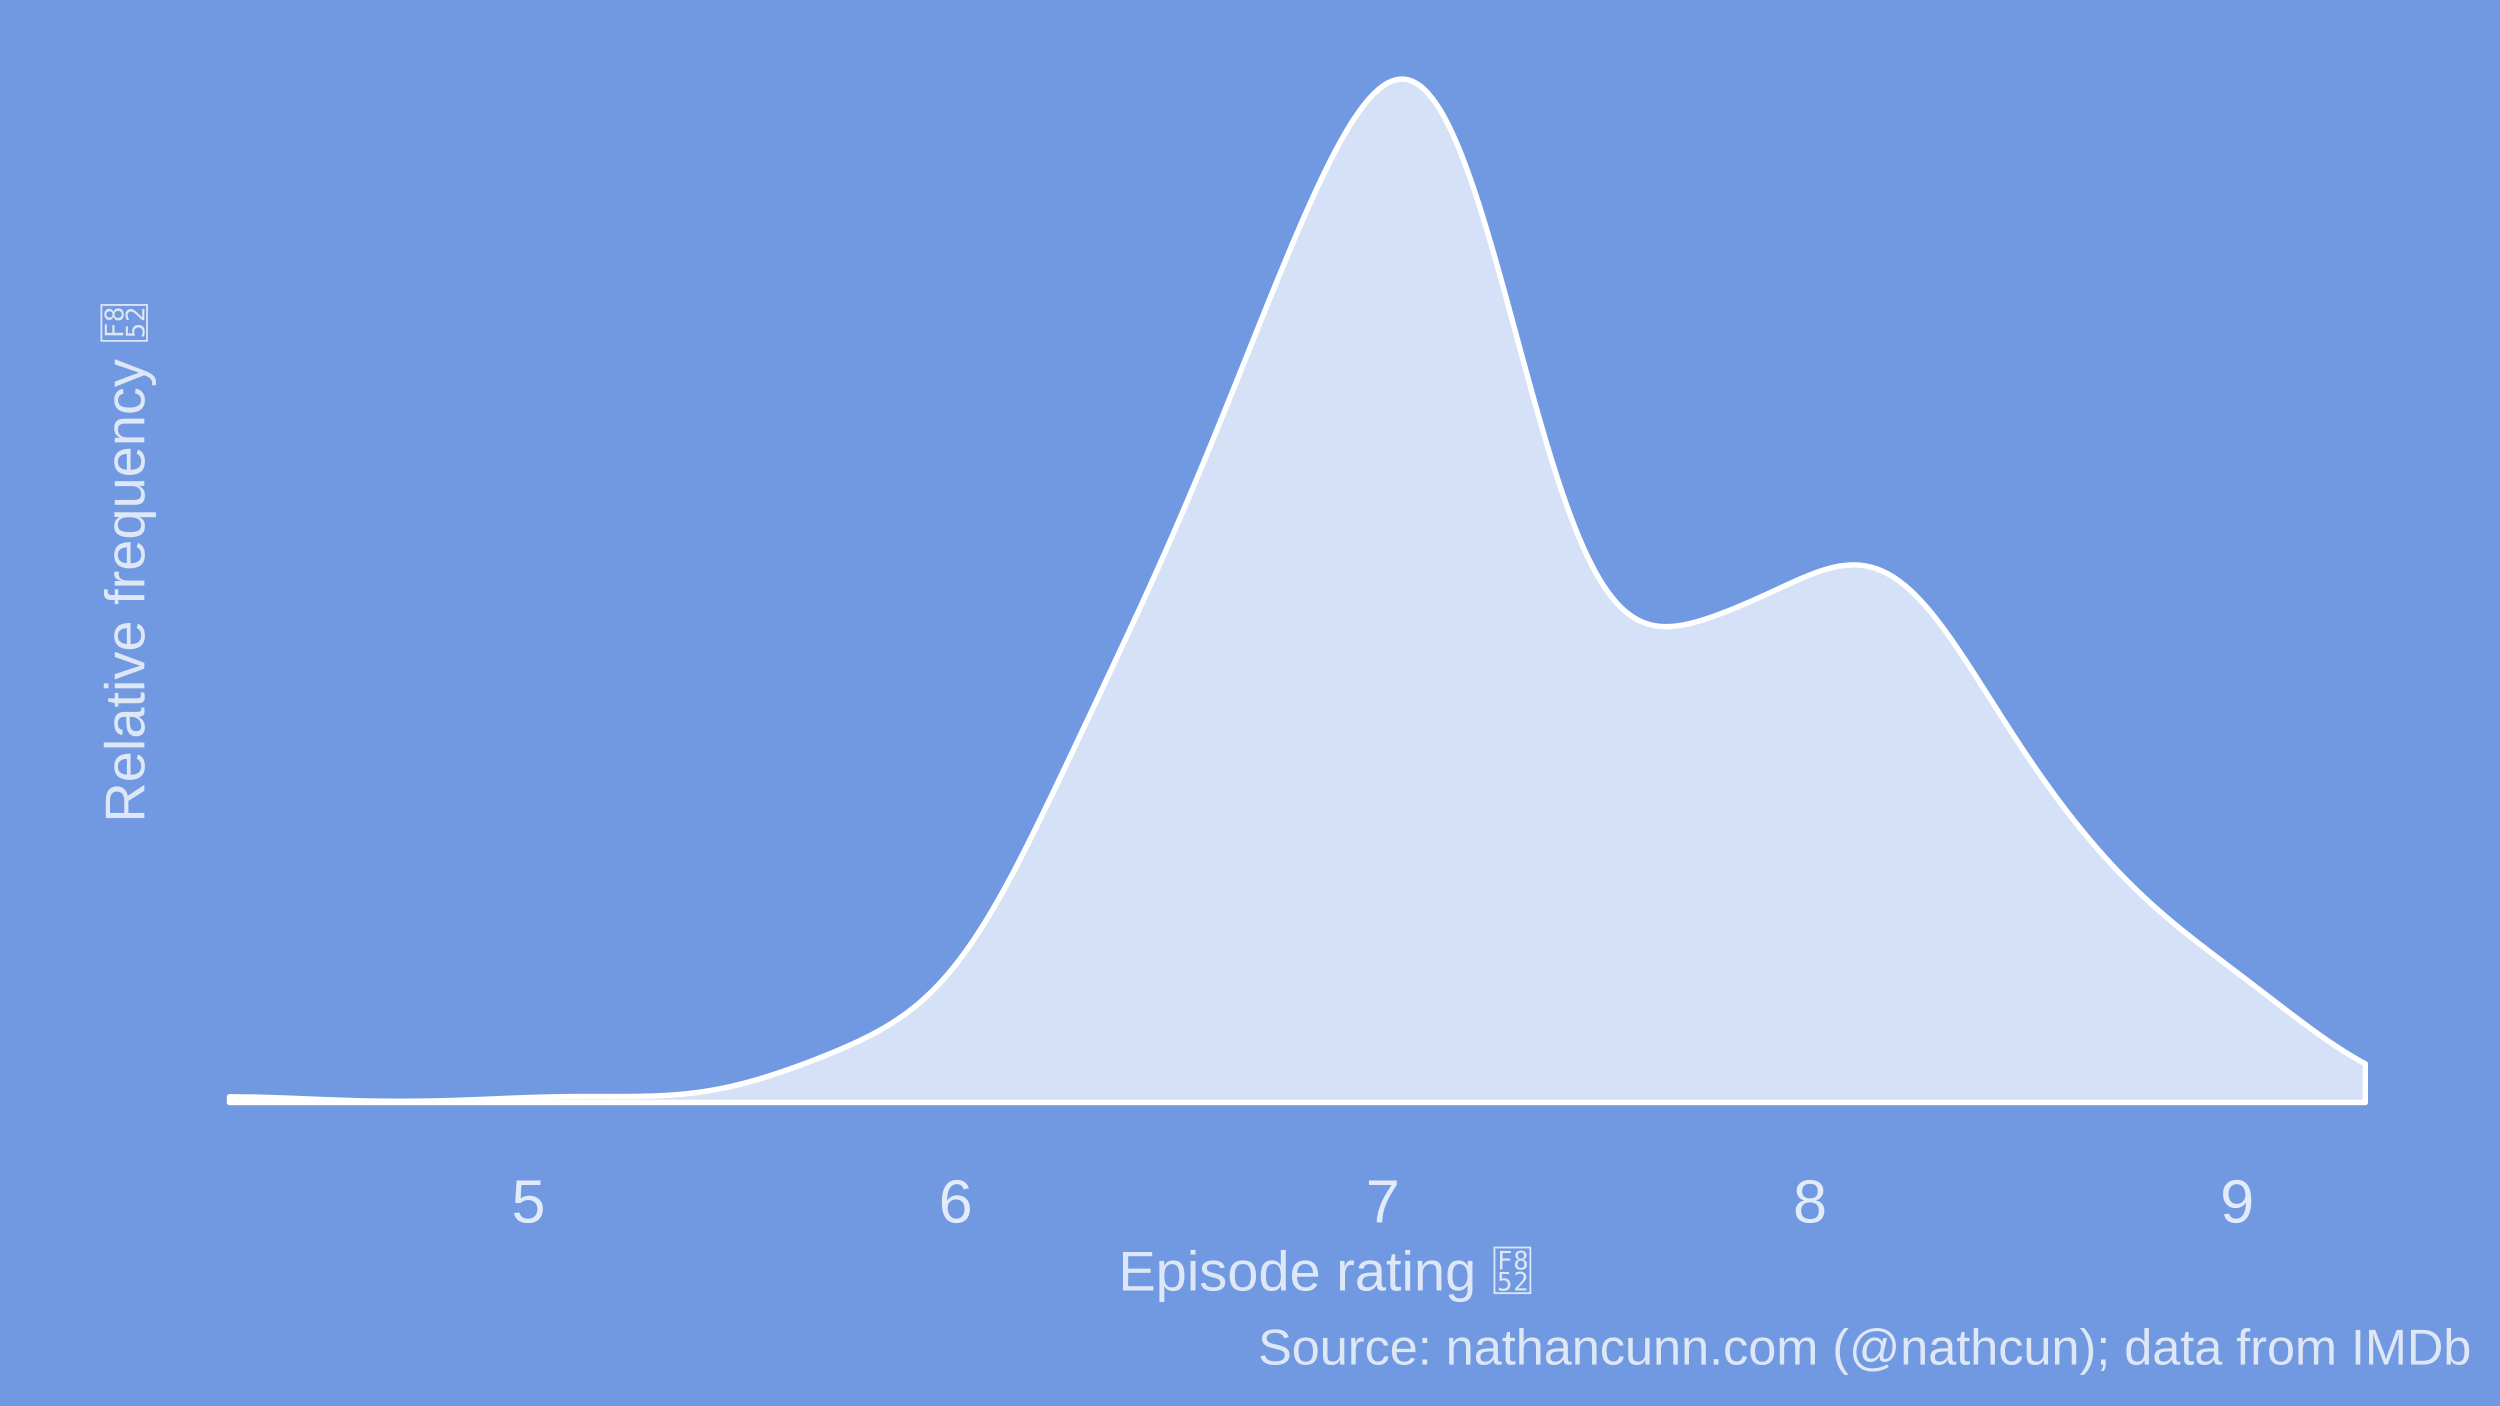
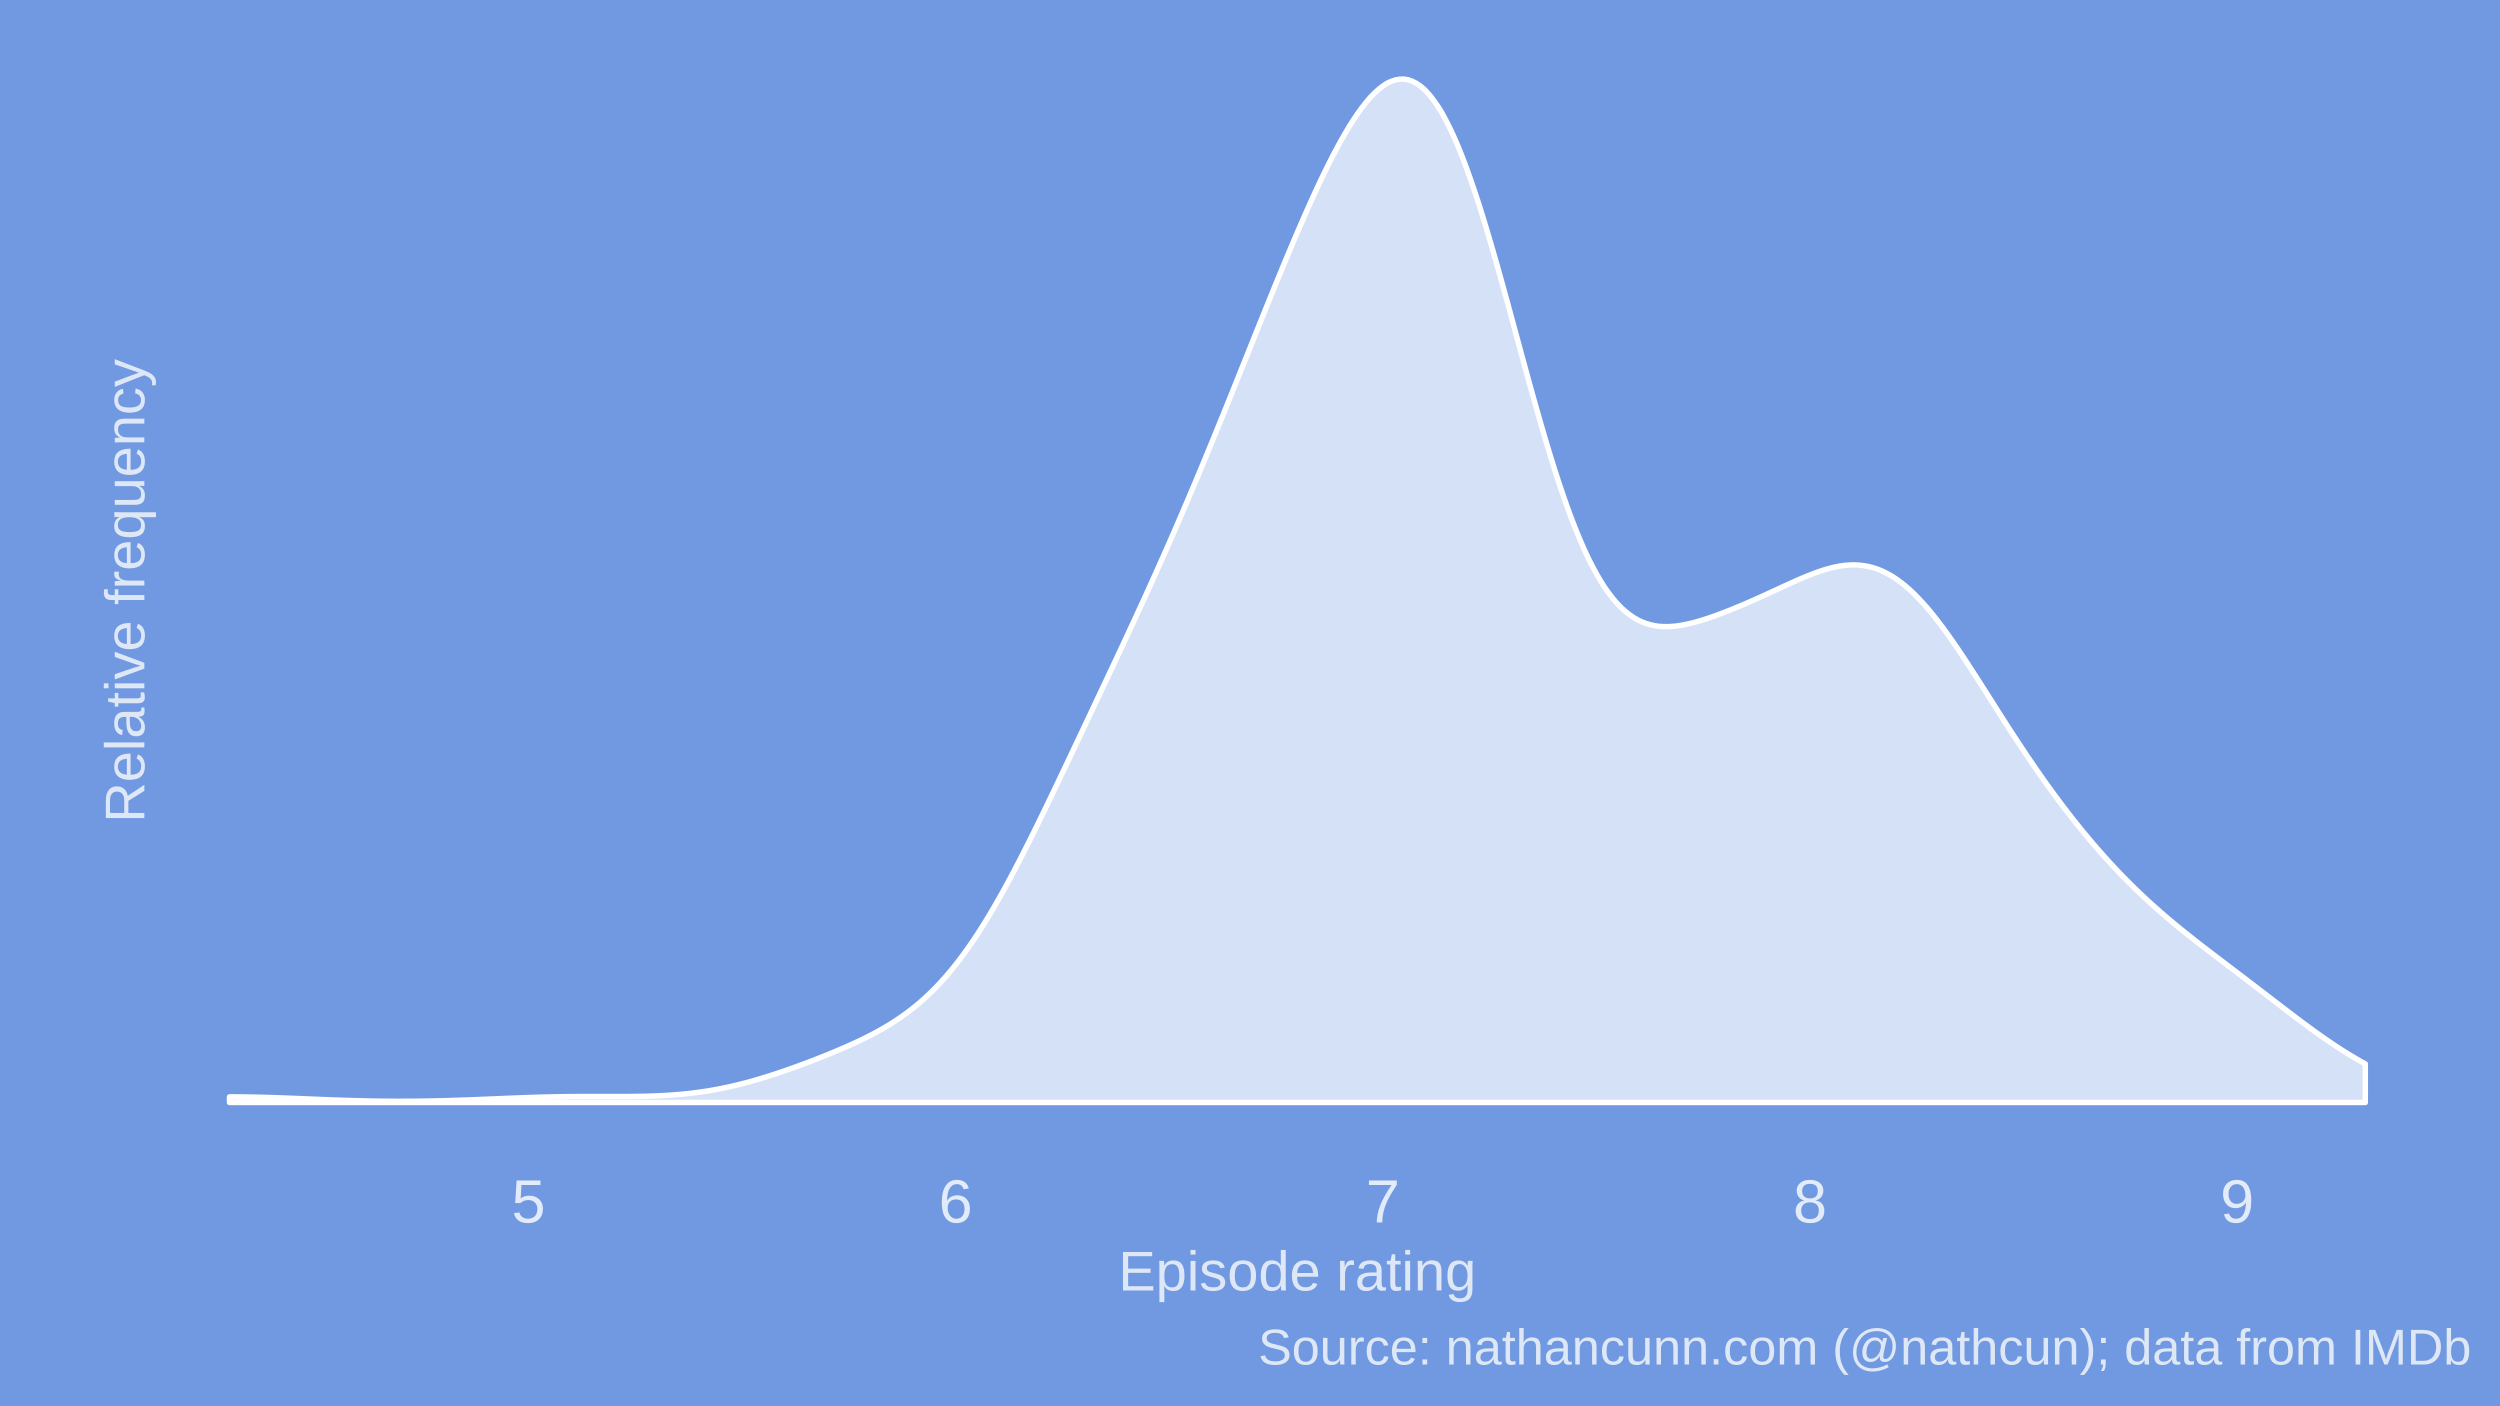
<svg xmlns="http://www.w3.org/2000/svg" version="1.1" id="svg392" xml:space="preserve" width="654.667" height="368" viewBox="0 0 654.667 368">
  <defs id="defs396">
    <clipPath clipPathUnits="userSpaceOnUse" id="clipPath418">
      <path d="M 24.098,5.48 H 486.52 V 227.578 H 24.098 Z" id="path416" />
    </clipPath>
    <clipPath clipPathUnits="userSpaceOnUse" id="clipPath426">
      <path d="M 24,5 H 487 V 228 H 24 Z" id="path424" />
    </clipPath>
  </defs>
  <g id="g400" transform="matrix(1.333333,0,0,1.333333,0,9.2e-6)">
    <g id="g402">
      <path d="M 0,0 H 491 V 276 H 0 Z" style="fill:#ffffff;fill-opacity:1;fill-rule:nonzero;stroke:none" id="path404" />
      <path d="M 0,0 H 491 V 276 H 0 Z" style="fill:#7099e1;fill-opacity:1;fill-rule:nonzero;stroke:none" id="path406" />
      <g id="g408" transform="scale(1,-1)">
        <path d="M 0,0 H 491 V -276 H 0 Z" style="fill:none;stroke:#7099e1;stroke-width:1.067;stroke-linecap:round;stroke-linejoin:round;stroke-miterlimit:10;stroke-dasharray:none;stroke-opacity:1" id="path410" />
      </g>
    </g>
    <g id="g412">
      <g id="g414" clip-path="url(#clipPath418)">
        <g id="g420">
          <g id="g422" />
          <g id="g438">
            <g clip-path="url(#clipPath426)" id="g436">
              <g id="g434">
                <path d="m 45.07,215.422 h 0.825 l 0.82,0.008 0.82,0.004 1.641,0.023 0.82,0.016 0.82,0.019 0.825,0.02 1.64,0.047 1.641,0.054 1.641,0.063 0.824,0.031 0.82,0.031 0.82,0.035 0.821,0.032 1.64,0.07 0.821,0.031 0.824,0.035 2.461,0.094 1.64,0.055 0.825,0.027 2.461,0.071 0.82,0.019 0.82,0.016 0.82,0.019 0.825,0.012 0.82,0.012 2.461,0.023 0.82,0.004 h 0.821 l 0.824,-0.004 1.64,-0.008 0.821,-0.008 2.461,-0.035 0.824,-0.019 0.82,-0.016 0.821,-0.019 1.64,-0.047 0.82,-0.028 0.825,-0.023 0.82,-0.031 0.82,-0.028 1.641,-0.062 0.82,-0.035 0.821,-0.032 0.824,-0.035 0.82,-0.031 2.461,-0.105 1.641,-0.063 0.824,-0.035 0.82,-0.027 0.82,-0.032 1.641,-0.054 1.641,-0.047 0.824,-0.02 0.82,-0.019 1.641,-0.032 1.641,-0.023 0.824,-0.008 3.281,-0.015 h 0.82 l 0.821,0.003 h 2.464 l 0.821,0.004 0.82,-0.004 h 0.82 l 0.821,-0.003 0.824,-0.004 1.641,-0.024 0.82,-0.015 0.82,-0.02 0.82,-0.023 0.821,-0.032 0.824,-0.035 0.82,-0.043 0.821,-0.047 0.82,-0.058 0.82,-0.063 0.821,-0.07 0.824,-0.078 0.82,-0.086 0.82,-0.098 0.821,-0.105 0.82,-0.113 0.82,-0.125 0.821,-0.133 0.824,-0.145 0.82,-0.152 0.821,-0.16 0.82,-0.172 0.82,-0.184 0.82,-0.187 0.821,-0.2 0.824,-0.21 0.82,-0.215 0.821,-0.227 0.82,-0.234 0.82,-0.242 0.821,-0.25 0.82,-0.254 0.824,-0.266 0.82,-0.269 0.821,-0.274 1.64,-0.57 0.821,-0.293 0.824,-0.297 0.82,-0.301 1.641,-0.617 0.82,-0.316 1.641,-0.649 0.824,-0.328 0.82,-0.336 0.821,-0.34 0.82,-0.347 0.82,-0.356 0.821,-0.359 0.82,-0.371 0.824,-0.379 0.82,-0.387 0.821,-0.398 0.82,-0.415 0.82,-0.425 0.821,-0.442 0.82,-0.457 0.824,-0.476 0.82,-0.496 0.821,-0.52 0.82,-0.539 0.82,-0.566 0.821,-0.598 0.82,-0.621 0.824,-0.649 0.821,-0.679 0.82,-0.723 0.82,-0.754 0.82,-0.789 0.821,-0.82 0.824,-0.871 0.82,-0.907 0.821,-0.949 0.82,-0.98 0.82,-1.031 0.821,-1.075 0.82,-1.117 0.824,-1.152 0.82,-1.192 0.821,-1.246 0.82,-1.281 0.82,-1.316 0.821,-1.352 0.82,-1.398 0.824,-1.43 0.821,-1.465 0.82,-1.492 0.82,-1.524 0.82,-1.554 0.821,-1.578 0.82,-1.602 0.824,-1.621 0.821,-1.645 0.82,-1.66 0.82,-1.675 0.821,-1.688 0.82,-1.699 0.824,-1.707 0.82,-1.715 0.821,-1.723 0.82,-1.726 0.82,-1.731 1.641,-3.469 0.824,-1.738 0.82,-1.734 1.641,-3.477 0.82,-1.742 0.821,-1.738 0.82,-1.742 0.824,-1.746 0.821,-1.747 1.64,-3.507 0.821,-1.762 0.82,-1.77 0.82,-1.773 0.824,-1.785 0.821,-1.793 0.82,-1.801 0.82,-1.812 0.821,-1.825 0.82,-1.84 0.824,-1.851 0.82,-1.859 0.821,-1.879 0.82,-1.891 0.82,-1.906 0.821,-1.918 0.82,-1.93 0.824,-1.949 0.821,-1.957 0.82,-1.973 0.82,-1.98 0.82,-1.996 0.821,-2.004 0.82,-2.016 0.824,-2.019 0.821,-2.032 0.82,-2.035 0.82,-2.039 0.821,-2.047 0.82,-2.043 0.82,-2.047 0.824,-2.047 1.641,-4.085 0.82,-2.032 0.821,-2.023 0.82,-2.02 0.824,-2.004 0.821,-1.992 0.82,-1.972 0.82,-1.957 0.82,-1.938 0.821,-1.914 0.82,-1.883 0.824,-1.859 0.821,-1.828 0.82,-1.793 0.82,-1.746 0.821,-1.707 0.82,-1.664 0.82,-1.622 0.824,-1.55 0.821,-1.496 0.82,-1.434 0.82,-1.375 0.821,-1.293 0.82,-1.207 0.82,-1.129 0.824,-1.051 0.821,-0.957 0.82,-0.832 0.82,-0.738 0.821,-0.641 0.82,-0.531 0.824,-0.379 0.821,-0.262 0.82,-0.14 0.82,-0.02 0.821,0.137 0.82,0.293 0.82,0.426 0.824,0.558 0.821,0.711 0.82,0.895 0.82,1.031 0.821,1.168 0.82,1.309 0.82,1.504 0.824,1.632 0.821,1.77 0.82,1.894 0.82,2.055 0.821,2.188 0.82,2.296 0.82,2.403 0.825,2.519 0.82,2.629 0.82,2.711 0.82,2.781 0.821,2.848 0.82,2.922 0.824,2.961 0.821,2.992 0.82,3.016 0.82,3.031 0.821,3.023 0.82,3.016 0.82,2.992 0.824,2.961 0.821,2.902 0.82,2.856 0.82,2.793 0.821,2.726 0.82,2.622 0.82,2.535 0.825,2.453 0.82,2.355 0.82,2.227 0.82,2.113 0.821,2.008 0.82,1.898 0.82,1.77 0.825,1.637 0.82,1.527 0.82,1.418 0.821,1.301 0.82,1.156 0.82,1.059 0.82,0.957 0.825,0.859 0.82,0.73 0.82,0.641 0.821,0.559 0.82,0.476 0.82,0.383 0.824,0.305 0.821,0.238 0.82,0.18 0.82,0.121 0.821,0.051 0.82,0.007 0.82,-0.031 0.825,-0.07 0.82,-0.117 0.82,-0.145 0.821,-0.172 0.82,-0.191 0.82,-0.223 0.82,-0.238 0.825,-0.258 0.82,-0.269 0.82,-0.282 0.821,-0.3 0.82,-0.305 0.82,-0.317 0.821,-0.32 0.824,-0.336 0.82,-0.34 0.82,-0.343 0.821,-0.352 0.82,-0.359 0.82,-0.364 0.825,-0.367 0.82,-0.371 0.82,-0.375 3.281,-1.516 0.825,-0.375 0.82,-0.371 0.82,-0.367 0.821,-0.359 0.82,-0.344 0.82,-0.332 0.821,-0.32 0.824,-0.301 0.82,-0.281 0.82,-0.25 0.821,-0.227 0.82,-0.199 0.82,-0.168 0.821,-0.121 0.824,-0.086 0.82,-0.051 0.82,-0.008 0.821,0.051 0.82,0.098 0.82,0.148 0.825,0.196 0.82,0.253 0.82,0.321 0.821,0.371 0.82,0.426 0.82,0.48 0.82,0.555 0.825,0.605 0.82,0.656 0.82,0.711 0.821,0.778 0.82,0.832 0.82,0.875 0.821,0.918 0.824,0.972 0.82,1.02 0.82,1.059 0.821,1.089 0.82,1.125 0.82,1.164 0.821,1.188 0.824,1.211 0.82,1.23 0.821,1.254 0.82,1.266 0.82,1.273 0.82,1.285 0.825,1.293 2.461,3.879 0.82,1.286 0.82,1.281 0.821,1.273 0.824,1.266 0.82,1.254 0.82,1.238 0.821,1.23 0.82,1.211 0.82,1.204 0.821,1.183 0.824,1.168 0.82,1.149 0.82,1.136 0.821,1.121 0.82,1.102 0.82,1.082 0.821,1.07 0.824,1.055 0.82,1.031 0.821,1.016 0.82,1 0.82,0.984 0.821,0.965 0.824,0.949 0.82,0.934 0.82,0.918 0.821,0.898 0.82,0.883 0.82,0.867 0.821,0.852 0.824,0.836 0.82,0.816 0.82,0.805 0.821,0.793 0.82,0.777 0.82,0.758 0.821,0.746 0.824,0.734 0.82,0.727 0.821,0.707 0.82,0.699 0.82,0.688 0.82,0.679 0.821,0.672 0.824,0.66 0.82,0.653 0.821,0.648 0.82,0.645 0.82,0.637 0.821,0.632 0.824,0.629 3.281,2.5 0.82,0.621 0.821,0.625 0.824,0.625 0.82,0.621 0.821,0.629 0.82,0.625 2.461,1.887 0.824,0.629 0.82,0.629 0.821,0.633 0.82,0.629 1.641,1.25 0.82,0.621 0.824,0.621 0.82,0.613 0.821,0.609 0.82,0.602 0.82,0.594 0.821,0.586 0.824,0.582 0.82,0.566 0.82,0.559 0.821,0.547 0.82,0.535 0.82,0.523 0.821,0.508 0.824,0.496 0.82,0.484 0.821,0.469 0.82,0.449 v 7.586 H 45.07 Z" style="fill:#ffffff;fill-opacity:0.702;fill-rule:nonzero;stroke:none" id="path428" />
                <g transform="scale(1,-1)" id="g432">
                  <path d="m 45.07,-215.422 h 0.825 l 0.82,-0.008 0.82,-0.004 1.641,-0.023 0.82,-0.016 0.82,-0.019 0.825,-0.02 1.64,-0.047 1.641,-0.054 1.641,-0.063 0.824,-0.031 0.82,-0.031 0.82,-0.035 0.821,-0.032 1.64,-0.07 0.821,-0.031 0.824,-0.035 2.461,-0.094 1.64,-0.055 0.825,-0.027 2.461,-0.071 0.82,-0.019 0.82,-0.016 0.82,-0.019 0.825,-0.012 0.82,-0.012 2.461,-0.023 0.82,-0.004 h 0.821 l 0.824,0.004 1.64,0.008 0.821,0.008 2.461,0.035 0.824,0.019 0.82,0.016 0.821,0.019 1.64,0.047 0.82,0.028 0.825,0.023 0.82,0.031 0.82,0.028 1.641,0.062 0.82,0.035 0.821,0.032 0.824,0.035 0.82,0.031 2.461,0.105 1.641,0.063 0.824,0.035 0.82,0.027 0.82,0.032 1.641,0.054 1.641,0.047 0.824,0.02 0.82,0.019 1.641,0.032 1.641,0.023 0.824,0.008 3.281,0.015 h 0.82 l 0.821,-0.003 h 2.464 l 0.821,-0.004 0.82,0.004 h 0.82 l 0.821,0.003 0.824,0.004 1.641,0.024 0.82,0.015 0.82,0.02 0.82,0.023 0.821,0.032 0.824,0.035 0.82,0.043 0.821,0.047 0.82,0.058 0.82,0.063 0.821,0.07 0.824,0.078 0.82,0.086 0.82,0.098 0.821,0.105 0.82,0.113 0.82,0.125 0.821,0.133 0.824,0.145 0.82,0.152 0.821,0.16 0.82,0.172 0.82,0.184 0.82,0.187 0.821,0.2 0.824,0.21 0.82,0.215 0.821,0.227 0.82,0.234 0.82,0.242 0.821,0.25 0.82,0.254 0.824,0.266 0.82,0.269 0.821,0.274 1.64,0.57 0.821,0.293 0.824,0.297 0.82,0.301 1.641,0.617 0.82,0.316 1.641,0.649 0.824,0.328 0.82,0.336 0.821,0.34 0.82,0.347 0.82,0.356 0.821,0.359 0.82,0.371 0.824,0.379 0.82,0.387 0.821,0.398 0.82,0.415 0.82,0.425 0.821,0.442 0.82,0.457 0.824,0.476 0.82,0.496 0.821,0.52 0.82,0.539 0.82,0.566 0.821,0.598 0.82,0.621 0.824,0.649 0.821,0.679 0.82,0.723 0.82,0.754 0.82,0.789 0.821,0.82 0.824,0.871 0.82,0.907 0.821,0.949 0.82,0.98 0.82,1.031 0.821,1.075 0.82,1.117 0.824,1.152 0.82,1.192 0.821,1.246 0.82,1.281 0.82,1.316 0.821,1.352 0.82,1.398 0.824,1.43 0.821,1.465 0.82,1.492 0.82,1.524 0.82,1.554 0.821,1.578 0.82,1.602 0.824,1.621 0.821,1.645 0.82,1.66 0.82,1.675 0.821,1.688 0.82,1.699 0.824,1.707 0.82,1.715 0.821,1.723 0.82,1.726 0.82,1.731 1.641,3.469 0.824,1.738 0.82,1.734 1.641,3.477 0.82,1.742 0.821,1.738 0.82,1.742 0.824,1.746 0.821,1.747 1.64,3.507 0.821,1.762 0.82,1.77 0.82,1.773 0.824,1.785 0.821,1.793 0.82,1.801 0.82,1.812 0.821,1.825 0.82,1.84 0.824,1.851 0.82,1.859 0.821,1.879 0.82,1.891 0.82,1.906 0.821,1.918 0.82,1.93 0.824,1.949 0.821,1.957 0.82,1.973 0.82,1.98 0.82,1.996 0.821,2.004 0.82,2.016 0.824,2.019 0.821,2.032 0.82,2.035 0.82,2.039 0.821,2.047 0.82,2.043 0.82,2.047 0.824,2.047 1.641,4.085 0.82,2.032 0.821,2.023 0.82,2.02 0.824,2.004 0.821,1.992 0.82,1.972 0.82,1.957 0.82,1.938 0.821,1.914 0.82,1.883 0.824,1.859 0.821,1.828 0.82,1.793 0.82,1.746 0.821,1.707 0.82,1.664 0.82,1.622 0.824,1.55 0.821,1.496 0.82,1.434 0.82,1.375 0.821,1.293 0.82,1.207 0.82,1.129 0.824,1.051 0.821,0.957 0.82,0.832 0.82,0.738 0.821,0.641 0.82,0.531 0.824,0.379 0.821,0.262 0.82,0.14 0.82,0.02 0.821,-0.137 0.82,-0.293 0.82,-0.426 0.824,-0.558 0.821,-0.711 0.82,-0.895 0.82,-1.031 0.821,-1.168 0.82,-1.309 0.82,-1.504 0.824,-1.632 0.821,-1.77 0.82,-1.894 0.82,-2.055 0.821,-2.188 0.82,-2.296 0.82,-2.403 0.825,-2.519 0.82,-2.629 0.82,-2.711 0.82,-2.781 0.821,-2.848 0.82,-2.922 0.824,-2.961 0.821,-2.992 0.82,-3.016 0.82,-3.031 0.821,-3.023 0.82,-3.016 0.82,-2.992 0.824,-2.961 0.821,-2.902 0.82,-2.856 0.82,-2.793 0.821,-2.726 0.82,-2.622 0.82,-2.535 0.825,-2.453 0.82,-2.355 0.82,-2.227 0.82,-2.113 0.821,-2.008 0.82,-1.898 0.82,-1.77 0.825,-1.637 0.82,-1.527 0.82,-1.418 0.821,-1.301 0.82,-1.156 0.82,-1.059 0.82,-0.957 0.825,-0.859 0.82,-0.73 0.82,-0.641 0.821,-0.559 0.82,-0.476 0.82,-0.383 0.824,-0.305 0.821,-0.238 0.82,-0.18 0.82,-0.121 0.821,-0.051 0.82,-0.007 0.82,0.031 0.825,0.07 0.82,0.117 0.82,0.145 0.821,0.172 0.82,0.191 0.82,0.223 0.82,0.238 0.825,0.258 0.82,0.269 0.82,0.282 0.821,0.3 0.82,0.305 0.82,0.317 0.821,0.32 0.824,0.336 0.82,0.34 0.82,0.343 0.821,0.352 0.82,0.359 0.82,0.364 0.825,0.367 0.82,0.371 0.82,0.375 3.281,1.516 0.825,0.375 0.82,0.371 0.82,0.367 0.821,0.359 0.82,0.344 0.82,0.332 0.821,0.32 0.824,0.301 0.82,0.281 0.82,0.25 0.821,0.227 0.82,0.199 0.82,0.168 0.821,0.121 0.824,0.086 0.82,0.051 0.82,0.008 0.821,-0.051 0.82,-0.098 0.82,-0.148 0.825,-0.196 0.82,-0.253 0.82,-0.321 0.821,-0.371 0.82,-0.426 0.82,-0.48 0.82,-0.555 0.825,-0.605 0.82,-0.656 0.82,-0.711 0.821,-0.778 0.82,-0.832 0.82,-0.875 0.821,-0.918 0.824,-0.972 0.82,-1.02 0.82,-1.059 0.821,-1.089 0.82,-1.125 0.82,-1.164 0.821,-1.188 0.824,-1.211 0.82,-1.23 0.821,-1.254 0.82,-1.266 0.82,-1.273 0.82,-1.285 0.825,-1.293 2.461,-3.879 0.82,-1.286 0.82,-1.281 0.821,-1.273 0.824,-1.266 0.82,-1.254 0.82,-1.238 0.821,-1.23 0.82,-1.211 0.82,-1.204 0.821,-1.183 0.824,-1.168 0.82,-1.149 0.82,-1.136 0.821,-1.121 0.82,-1.102 0.82,-1.082 0.821,-1.07 0.824,-1.055 0.82,-1.031 0.821,-1.016 0.82,-1 0.82,-0.984 0.821,-0.965 0.824,-0.949 0.82,-0.934 0.82,-0.918 0.821,-0.898 0.82,-0.883 0.82,-0.867 0.821,-0.852 0.824,-0.836 0.82,-0.816 0.82,-0.805 0.821,-0.793 0.82,-0.777 0.82,-0.758 0.821,-0.746 0.824,-0.734 0.82,-0.727 0.821,-0.707 0.82,-0.699 0.82,-0.688 0.82,-0.679 0.821,-0.672 0.824,-0.66 0.82,-0.653 0.821,-0.648 0.82,-0.645 0.82,-0.637 0.821,-0.632 0.824,-0.629 3.281,-2.5 0.82,-0.621 0.821,-0.625 0.824,-0.625 0.82,-0.621 0.821,-0.629 0.82,-0.625 2.461,-1.887 0.824,-0.629 0.82,-0.629 0.821,-0.633 0.82,-0.629 1.641,-1.25 0.82,-0.621 0.824,-0.621 0.82,-0.613 0.821,-0.609 0.82,-0.602 0.82,-0.594 0.821,-0.586 0.824,-0.582 0.82,-0.566 0.82,-0.559 0.821,-0.547 0.82,-0.535 0.82,-0.523 0.821,-0.508 0.824,-0.496 0.82,-0.484 0.821,-0.469 0.82,-0.449 v -7.586 H 45.07 Z" style="fill:none;stroke:#ffffff;stroke-width:1.067;stroke-linecap:round;stroke-linejoin:round;stroke-miterlimit:10;stroke-dasharray:none;stroke-opacity:1" id="path430" />
                </g>
              </g>
            </g>
          </g>
        </g>
      </g>
    </g>
    <g id="g440">
      <text transform="translate(100.4609,240.0977)" style="font-variant:normal;font-weight:normal;font-size:12px;font-family:Arial;-inkscape-font-specification:ArialMT;writing-mode:lr-tb;fill:#ffffff;fill-opacity:0.8;fill-rule:nonzero;stroke:none" id="text444">
        <tspan x="0" y="0" id="tspan442">5</tspan>
      </text>
      <text transform="translate(184.3555,240.0977)" style="font-variant:normal;font-weight:normal;font-size:12px;font-family:Arial;-inkscape-font-specification:ArialMT;writing-mode:lr-tb;fill:#ffffff;fill-opacity:0.8;fill-rule:nonzero;stroke:none" id="text448">
        <tspan x="0" y="0" id="tspan446">6</tspan>
      </text>
      <text transform="translate(268.2539,240.0977)" style="font-variant:normal;font-weight:normal;font-size:12px;font-family:Arial;-inkscape-font-specification:ArialMT;writing-mode:lr-tb;fill:#ffffff;fill-opacity:0.8;fill-rule:nonzero;stroke:none" id="text452">
        <tspan x="0" y="0" id="tspan450">7</tspan>
      </text>
      <text transform="translate(352.1484,240.0977)" style="font-variant:normal;font-weight:normal;font-size:12px;font-family:Arial;-inkscape-font-specification:ArialMT;writing-mode:lr-tb;fill:#ffffff;fill-opacity:0.8;fill-rule:nonzero;stroke:none" id="text456">
        <tspan x="0" y="0" id="tspan454">8</tspan>
      </text>
      <text transform="translate(436.043,240.0977)" style="font-variant:normal;font-weight:normal;font-size:12px;font-family:Arial;-inkscape-font-specification:ArialMT;writing-mode:lr-tb;fill:#ffffff;fill-opacity:0.8;fill-rule:nonzero;stroke:none" id="text460">
        <tspan x="0" y="0" id="tspan458">9</tspan>
      </text>
      <text transform="translate(219.6484,253.4531)" style="font-variant:normal;font-weight:normal;font-size:11px;font-family:Arial;-inkscape-font-specification:ArialMT;writing-mode:lr-tb;fill:#fafafa;fill-opacity:0.8;fill-rule:nonzero;stroke:none" id="text464">
        <tspan x="0" y="0" id="tspan462">E</tspan>
      </text>
      <text transform="translate(226.9744,253.4531)" style="font-variant:normal;font-weight:normal;font-size:11px;font-family:Arial;-inkscape-font-specification:ArialMT;writing-mode:lr-tb;fill:#fafafa;fill-opacity:0.8;fill-rule:nonzero;stroke:none" id="text468">
        <tspan x="0" y="0" id="tspan466">p</tspan>
      </text>
      <text transform="translate(233.0904,253.4531)" style="font-variant:normal;font-weight:normal;font-size:11px;font-family:Arial;-inkscape-font-specification:ArialMT;writing-mode:lr-tb;fill:#fafafa;fill-opacity:0.8;fill-rule:nonzero;stroke:none" id="text472">
        <tspan x="0" y="0" id="tspan470">i</tspan>
      </text>
      <text transform="translate(235.5324,253.4531)" style="font-variant:normal;font-weight:normal;font-size:11px;font-family:Arial;-inkscape-font-specification:ArialMT;writing-mode:lr-tb;fill:#fafafa;fill-opacity:0.8;fill-rule:nonzero;stroke:none" id="text476">
        <tspan x="0" y="0" id="tspan474">s</tspan>
      </text>
      <text transform="translate(241.0324,253.4531)" style="font-variant:normal;font-weight:normal;font-size:11px;font-family:Arial;-inkscape-font-specification:ArialMT;writing-mode:lr-tb;fill:#fafafa;fill-opacity:0.8;fill-rule:nonzero;stroke:none" id="text480">
        <tspan x="0" y="0" id="tspan478">o</tspan>
      </text>
      <text transform="translate(247.1484,253.4531)" style="font-variant:normal;font-weight:normal;font-size:11px;font-family:Arial;-inkscape-font-specification:ArialMT;writing-mode:lr-tb;fill:#fafafa;fill-opacity:0.8;fill-rule:nonzero;stroke:none" id="text484">
        <tspan x="0" y="0" id="tspan482">d</tspan>
      </text>
      <text transform="translate(253.2644,253.4531)" style="font-variant:normal;font-weight:normal;font-size:11px;font-family:Arial;-inkscape-font-specification:ArialMT;writing-mode:lr-tb;fill:#fafafa;fill-opacity:0.8;fill-rule:nonzero;stroke:none" id="text488">
        <tspan x="0" y="0" id="tspan486">e</tspan>
      </text>
      <text transform="translate(262.4274,253.4531)" style="font-variant:normal;font-weight:normal;font-size:11px;font-family:Arial;-inkscape-font-specification:ArialMT;writing-mode:lr-tb;fill:#fafafa;fill-opacity:0.8;fill-rule:nonzero;stroke:none" id="text492">
        <tspan x="0" y="0" id="tspan490">r</tspan>
      </text>
      <text transform="translate(266.0904,253.4531)" style="font-variant:normal;font-weight:normal;font-size:11px;font-family:Arial;-inkscape-font-specification:ArialMT;writing-mode:lr-tb;fill:#fafafa;fill-opacity:0.8;fill-rule:nonzero;stroke:none" id="text496">
        <tspan x="0" y="0" id="tspan494">a</tspan>
      </text>
      <text transform="translate(272.2064,253.4531)" style="font-variant:normal;font-weight:normal;font-size:11px;font-family:Arial;-inkscape-font-specification:ArialMT;writing-mode:lr-tb;fill:#fafafa;fill-opacity:0.8;fill-rule:nonzero;stroke:none" id="text500">
        <tspan x="0" y="0" id="tspan498">t</tspan>
      </text>
      <text transform="translate(275.2534,253.4531)" style="font-variant:normal;font-weight:normal;font-size:11px;font-family:Arial;-inkscape-font-specification:ArialMT;writing-mode:lr-tb;fill:#fafafa;fill-opacity:0.8;fill-rule:nonzero;stroke:none" id="text504">
        <tspan x="0" y="0" id="tspan502">i</tspan>
      </text>
      <text transform="translate(277.6954,253.4531)" style="font-variant:normal;font-weight:normal;font-size:11px;font-family:Arial;-inkscape-font-specification:ArialMT;writing-mode:lr-tb;fill:#fafafa;fill-opacity:0.8;fill-rule:nonzero;stroke:none" id="text508">
        <tspan x="0" y="0" id="tspan506">n</tspan>
      </text>
      <text transform="translate(283.8114,253.4531)" style="font-variant:normal;font-weight:normal;font-size:11px;font-family:Arial;-inkscape-font-specification:ArialMT;writing-mode:lr-tb;fill:#fafafa;fill-opacity:0.8;fill-rule:nonzero;stroke:none" id="text512">
        <tspan x="0" y="0" id="tspan510">g</tspan>
      </text>
-       <text transform="translate(292.9853,253.4531)" style="font-variant:normal;font-weight:normal;font-size:11px;font-family:'Segoe UI Symbol';-inkscape-font-specification:SegoeUISymbol;writing-mode:lr-tb;fill:#fafafa;fill-opacity:0.8;fill-rule:nonzero;stroke:none" id="text516">
-         <tspan x="0" y="0" id="tspan514"></tspan>
-       </text>
      <text transform="rotate(-90,94.96484,66.61328)" style="font-variant:normal;font-weight:normal;font-size:11px;font-family:Arial;-inkscape-font-specification:ArialMT;writing-mode:lr-tb;fill:#fafafa;fill-opacity:0.8;fill-rule:nonzero;stroke:none" id="text520">
        <tspan x="0" y="0" id="tspan518">R</tspan>
      </text>
      <text transform="rotate(-90,90.99385,62.64228)" style="font-variant:normal;font-weight:normal;font-size:11px;font-family:Arial;-inkscape-font-specification:ArialMT;writing-mode:lr-tb;fill:#fafafa;fill-opacity:0.8;fill-rule:nonzero;stroke:none" id="text524">
        <tspan x="0" y="0" id="tspan522">e</tspan>
      </text>
      <text transform="rotate(-90,87.93585,59.58428)" style="font-variant:normal;font-weight:normal;font-size:11px;font-family:Arial;-inkscape-font-specification:ArialMT;writing-mode:lr-tb;fill:#fafafa;fill-opacity:0.8;fill-rule:nonzero;stroke:none" id="text528">
        <tspan x="0" y="0" id="tspan526">l</tspan>
      </text>
      <text transform="rotate(-90,86.71485,58.36328)" style="font-variant:normal;font-weight:normal;font-size:11px;font-family:Arial;-inkscape-font-specification:ArialMT;writing-mode:lr-tb;fill:#fafafa;fill-opacity:0.8;fill-rule:nonzero;stroke:none" id="text532">
        <tspan x="0" y="0" id="tspan530">a</tspan>
      </text>
      <text transform="rotate(-90,83.65685,55.30528)" style="font-variant:normal;font-weight:normal;font-size:11px;font-family:Arial;-inkscape-font-specification:ArialMT;writing-mode:lr-tb;fill:#fafafa;fill-opacity:0.8;fill-rule:nonzero;stroke:none" id="text536">
        <tspan x="0" y="0" id="tspan534">t</tspan>
      </text>
      <text transform="rotate(-90,82.13334,53.78178)" style="font-variant:normal;font-weight:normal;font-size:11px;font-family:Arial;-inkscape-font-specification:ArialMT;writing-mode:lr-tb;fill:#fafafa;fill-opacity:0.8;fill-rule:nonzero;stroke:none" id="text540">
        <tspan x="0" y="0" id="tspan538">i</tspan>
      </text>
      <text transform="rotate(-90,80.91234,52.56078)" style="font-variant:normal;font-weight:normal;font-size:11px;font-family:Arial;-inkscape-font-specification:ArialMT;writing-mode:lr-tb;fill:#fafafa;fill-opacity:0.8;fill-rule:nonzero;stroke:none" id="text544">
        <tspan x="0" y="0" id="tspan542">v</tspan>
      </text>
      <text transform="rotate(-90,78.16234,49.81078)" style="font-variant:normal;font-weight:normal;font-size:11px;font-family:Arial;-inkscape-font-specification:ArialMT;writing-mode:lr-tb;fill:#fafafa;fill-opacity:0.8;fill-rule:nonzero;stroke:none" id="text548">
        <tspan x="0" y="0" id="tspan546">e</tspan>
      </text>
      <text transform="rotate(-90,73.58084,45.22928)" style="font-variant:normal;font-weight:normal;font-size:11px;font-family:Arial;-inkscape-font-specification:ArialMT;writing-mode:lr-tb;fill:#fafafa;fill-opacity:0.8;fill-rule:nonzero;stroke:none" id="text552">
        <tspan x="0" y="0" id="tspan550">f</tspan>
      </text>
      <text transform="rotate(-90,72.05735,43.70578)" style="font-variant:normal;font-weight:normal;font-size:11px;font-family:Arial;-inkscape-font-specification:ArialMT;writing-mode:lr-tb;fill:#fafafa;fill-opacity:0.8;fill-rule:nonzero;stroke:none" id="text556">
        <tspan x="0" y="0" id="tspan554">r</tspan>
      </text>
      <text transform="rotate(-90,70.22584,41.87428)" style="font-variant:normal;font-weight:normal;font-size:11px;font-family:Arial;-inkscape-font-specification:ArialMT;writing-mode:lr-tb;fill:#fafafa;fill-opacity:0.8;fill-rule:nonzero;stroke:none" id="text560">
        <tspan x="0" y="0" id="tspan558">e</tspan>
      </text>
      <text transform="rotate(-90,67.16784,38.81628)" style="font-variant:normal;font-weight:normal;font-size:11px;font-family:Arial;-inkscape-font-specification:ArialMT;writing-mode:lr-tb;fill:#fafafa;fill-opacity:0.8;fill-rule:nonzero;stroke:none" id="text564">
        <tspan x="0" y="0" id="tspan562">q</tspan>
      </text>
      <text transform="rotate(-90,64.10984,35.75828)" style="font-variant:normal;font-weight:normal;font-size:11px;font-family:Arial;-inkscape-font-specification:ArialMT;writing-mode:lr-tb;fill:#fafafa;fill-opacity:0.8;fill-rule:nonzero;stroke:none" id="text568">
        <tspan x="0" y="0" id="tspan566">u</tspan>
      </text>
      <text transform="rotate(-90,61.05185,32.70028)" style="font-variant:normal;font-weight:normal;font-size:11px;font-family:Arial;-inkscape-font-specification:ArialMT;writing-mode:lr-tb;fill:#fafafa;fill-opacity:0.8;fill-rule:nonzero;stroke:none" id="text572">
        <tspan x="0" y="0" id="tspan570">e</tspan>
      </text>
      <text transform="rotate(-90,57.99385,29.64228)" style="font-variant:normal;font-weight:normal;font-size:11px;font-family:Arial;-inkscape-font-specification:ArialMT;writing-mode:lr-tb;fill:#fafafa;fill-opacity:0.8;fill-rule:nonzero;stroke:none" id="text576">
        <tspan x="0" y="0" id="tspan574">n</tspan>
      </text>
      <text transform="rotate(-90,54.93585,26.58428)" style="font-variant:normal;font-weight:normal;font-size:11px;font-family:Arial;-inkscape-font-specification:ArialMT;writing-mode:lr-tb;fill:#fafafa;fill-opacity:0.8;fill-rule:nonzero;stroke:none" id="text580">
        <tspan x="0" y="0" id="tspan578">c</tspan>
      </text>
      <text transform="rotate(-90,52.18585,23.83428)" style="font-variant:normal;font-weight:normal;font-size:11px;font-family:Arial;-inkscape-font-specification:ArialMT;writing-mode:lr-tb;fill:#fafafa;fill-opacity:0.8;fill-rule:nonzero;stroke:none" id="text584">
        <tspan x="0" y="0" id="tspan582">y</tspan>
-       </text>
-       <text transform="rotate(-90,47.91046,19.55889)" style="font-variant:normal;font-weight:normal;font-size:11px;font-family:'Segoe UI Symbol';-inkscape-font-specification:SegoeUISymbol;writing-mode:lr-tb;fill:#fafafa;fill-opacity:0.8;fill-rule:nonzero;stroke:none" id="text588">
-         <tspan x="0" y="0" id="tspan586"></tspan>
      </text>
      <text transform="translate(247.1016,267.9961)" style="font-variant:normal;font-weight:normal;font-size:9.9px;font-family:Arial;-inkscape-font-specification:ArialMT;writing-mode:lr-tb;fill:#fafafa;fill-opacity:0.8;fill-rule:nonzero;stroke:none" id="text592">
        <tspan x="0" y="0" id="tspan590">S</tspan>
      </text>
      <text transform="translate(253.695,267.9961)" style="font-variant:normal;font-weight:normal;font-size:9.9px;font-family:Arial;-inkscape-font-specification:ArialMT;writing-mode:lr-tb;fill:#fafafa;fill-opacity:0.8;fill-rule:nonzero;stroke:none" id="text596">
        <tspan x="0" y="0" id="tspan594">o</tspan>
      </text>
      <text transform="translate(259.1994,267.9961)" style="font-variant:normal;font-weight:normal;font-size:9.9px;font-family:Arial;-inkscape-font-specification:ArialMT;writing-mode:lr-tb;fill:#fafafa;fill-opacity:0.8;fill-rule:nonzero;stroke:none" id="text600">
        <tspan x="0" y="0" id="tspan598">u</tspan>
      </text>
      <text transform="translate(264.7038,267.9961)" style="font-variant:normal;font-weight:normal;font-size:9.9px;font-family:Arial;-inkscape-font-specification:ArialMT;writing-mode:lr-tb;fill:#fafafa;fill-opacity:0.8;fill-rule:nonzero;stroke:none" id="text604">
        <tspan x="0" y="0" id="tspan602">r</tspan>
      </text>
      <text transform="translate(268.0005,267.9961)" style="font-variant:normal;font-weight:normal;font-size:9.9px;font-family:Arial;-inkscape-font-specification:ArialMT;writing-mode:lr-tb;fill:#fafafa;fill-opacity:0.8;fill-rule:nonzero;stroke:none" id="text608">
        <tspan x="0" y="0" id="tspan606">c</tspan>
      </text>
      <text transform="translate(272.9505,267.9961)" style="font-variant:normal;font-weight:normal;font-size:9.9px;font-family:Arial;-inkscape-font-specification:ArialMT;writing-mode:lr-tb;fill:#fafafa;fill-opacity:0.8;fill-rule:nonzero;stroke:none" id="text612">
        <tspan x="0" y="0" id="tspan610">e</tspan>
      </text>
      <text transform="translate(278.4549,267.9961)" style="font-variant:normal;font-weight:normal;font-size:9.9px;font-family:Arial;-inkscape-font-specification:ArialMT;writing-mode:lr-tb;fill:#fafafa;fill-opacity:0.8;fill-rule:nonzero;stroke:none" id="text616">
        <tspan x="0" y="0" id="tspan614">:</tspan>
      </text>
      <text transform="translate(283.9395,267.9961)" style="font-variant:normal;font-weight:normal;font-size:9.9px;font-family:Arial;-inkscape-font-specification:ArialMT;writing-mode:lr-tb;fill:#fafafa;fill-opacity:0.8;fill-rule:nonzero;stroke:none" id="text620">
        <tspan x="0" y="0" id="tspan618">n</tspan>
      </text>
      <text transform="translate(289.4438,267.9961)" style="font-variant:normal;font-weight:normal;font-size:9.9px;font-family:Arial;-inkscape-font-specification:ArialMT;writing-mode:lr-tb;fill:#fafafa;fill-opacity:0.8;fill-rule:nonzero;stroke:none" id="text624">
        <tspan x="0" y="0" id="tspan622">a</tspan>
      </text>
      <text transform="translate(294.9483,267.9961)" style="font-variant:normal;font-weight:normal;font-size:9.9px;font-family:Arial;-inkscape-font-specification:ArialMT;writing-mode:lr-tb;fill:#fafafa;fill-opacity:0.8;fill-rule:nonzero;stroke:none" id="text628">
        <tspan x="0" y="0" id="tspan626">t</tspan>
      </text>
      <text transform="translate(297.6905,267.9961)" style="font-variant:normal;font-weight:normal;font-size:9.9px;font-family:Arial;-inkscape-font-specification:ArialMT;writing-mode:lr-tb;fill:#fafafa;fill-opacity:0.8;fill-rule:nonzero;stroke:none" id="text632">
        <tspan x="0" y="0" id="tspan630">h</tspan>
      </text>
      <text transform="translate(303.1949,267.9961)" style="font-variant:normal;font-weight:normal;font-size:9.9px;font-family:Arial;-inkscape-font-specification:ArialMT;writing-mode:lr-tb;fill:#fafafa;fill-opacity:0.8;fill-rule:nonzero;stroke:none" id="text636">
        <tspan x="0" y="0" id="tspan634">a</tspan>
      </text>
      <text transform="translate(308.6994,267.9961)" style="font-variant:normal;font-weight:normal;font-size:9.9px;font-family:Arial;-inkscape-font-specification:ArialMT;writing-mode:lr-tb;fill:#fafafa;fill-opacity:0.8;fill-rule:nonzero;stroke:none" id="text640">
        <tspan x="0" y="0" id="tspan638">n</tspan>
      </text>
      <text transform="translate(314.2038,267.9961)" style="font-variant:normal;font-weight:normal;font-size:9.9px;font-family:Arial;-inkscape-font-specification:ArialMT;writing-mode:lr-tb;fill:#fafafa;fill-opacity:0.8;fill-rule:nonzero;stroke:none" id="text644">
        <tspan x="0" y="0" id="tspan642">c</tspan>
      </text>
      <text transform="translate(319.1537,267.9961)" style="font-variant:normal;font-weight:normal;font-size:9.9px;font-family:Arial;-inkscape-font-specification:ArialMT;writing-mode:lr-tb;fill:#fafafa;fill-opacity:0.8;fill-rule:nonzero;stroke:none" id="text648">
        <tspan x="0" y="0" id="tspan646">u</tspan>
      </text>
      <text transform="translate(324.6582,267.9961)" style="font-variant:normal;font-weight:normal;font-size:9.9px;font-family:Arial;-inkscape-font-specification:ArialMT;writing-mode:lr-tb;fill:#fafafa;fill-opacity:0.8;fill-rule:nonzero;stroke:none" id="text652">
        <tspan x="0" y="0" id="tspan650">n</tspan>
      </text>
      <text transform="translate(330.1626,267.9961)" style="font-variant:normal;font-weight:normal;font-size:9.9px;font-family:Arial;-inkscape-font-specification:ArialMT;writing-mode:lr-tb;fill:#fafafa;fill-opacity:0.8;fill-rule:nonzero;stroke:none" id="text656">
        <tspan x="0" y="0" id="tspan654">n</tspan>
      </text>
      <text transform="translate(335.6669,267.9961)" style="font-variant:normal;font-weight:normal;font-size:9.9px;font-family:Arial;-inkscape-font-specification:ArialMT;writing-mode:lr-tb;fill:#fafafa;fill-opacity:0.8;fill-rule:nonzero;stroke:none" id="text660">
        <tspan x="0" y="0" id="tspan658">.</tspan>
      </text>
      <text transform="translate(338.4093,267.9961)" style="font-variant:normal;font-weight:normal;font-size:9.9px;font-family:Arial;-inkscape-font-specification:ArialMT;writing-mode:lr-tb;fill:#fafafa;fill-opacity:0.8;fill-rule:nonzero;stroke:none" id="text664">
        <tspan x="0" y="0" id="tspan662">c</tspan>
      </text>
      <text transform="translate(343.3592,267.9961)" style="font-variant:normal;font-weight:normal;font-size:9.9px;font-family:Arial;-inkscape-font-specification:ArialMT;writing-mode:lr-tb;fill:#fafafa;fill-opacity:0.8;fill-rule:nonzero;stroke:none" id="text668">
        <tspan x="0" y="0" id="tspan666">o</tspan>
      </text>
      <text transform="translate(348.8636,267.9961)" style="font-variant:normal;font-weight:normal;font-size:9.9px;font-family:Arial;-inkscape-font-specification:ArialMT;writing-mode:lr-tb;fill:#fafafa;fill-opacity:0.8;fill-rule:nonzero;stroke:none" id="text672">
        <tspan x="0" y="0" id="tspan670">m</tspan>
      </text>
      <text transform="translate(359.8526,267.9961)" style="font-variant:normal;font-weight:normal;font-size:9.9px;font-family:Arial;-inkscape-font-specification:ArialMT;writing-mode:lr-tb;fill:#fafafa;fill-opacity:0.8;fill-rule:nonzero;stroke:none" id="text676">
        <tspan x="0" y="0" id="tspan674">(</tspan>
      </text>
      <text transform="translate(363.1493,267.9961)" style="font-variant:normal;font-weight:normal;font-size:9.9px;font-family:Arial;-inkscape-font-specification:ArialMT;writing-mode:lr-tb;fill:#fafafa;fill-opacity:0.8;fill-rule:nonzero;stroke:none" id="text680">
        <tspan x="0" y="0" id="tspan678">@</tspan>
      </text>
      <text transform="translate(373.1978,267.9961)" style="font-variant:normal;font-weight:normal;font-size:9.9px;font-family:Arial;-inkscape-font-specification:ArialMT;writing-mode:lr-tb;fill:#fafafa;fill-opacity:0.8;fill-rule:nonzero;stroke:none" id="text684">
        <tspan x="0" y="0" id="tspan682">n</tspan>
      </text>
      <text transform="translate(378.7022,267.9961)" style="font-variant:normal;font-weight:normal;font-size:9.9px;font-family:Arial;-inkscape-font-specification:ArialMT;writing-mode:lr-tb;fill:#fafafa;fill-opacity:0.8;fill-rule:nonzero;stroke:none" id="text688">
        <tspan x="0" y="0" id="tspan686">a</tspan>
      </text>
      <text transform="translate(384.2067,267.9961)" style="font-variant:normal;font-weight:normal;font-size:9.9px;font-family:Arial;-inkscape-font-specification:ArialMT;writing-mode:lr-tb;fill:#fafafa;fill-opacity:0.8;fill-rule:nonzero;stroke:none" id="text692">
        <tspan x="0" y="0" id="tspan690">t</tspan>
      </text>
      <text transform="translate(386.9489,267.9961)" style="font-variant:normal;font-weight:normal;font-size:9.9px;font-family:Arial;-inkscape-font-specification:ArialMT;writing-mode:lr-tb;fill:#fafafa;fill-opacity:0.8;fill-rule:nonzero;stroke:none" id="text696">
        <tspan x="0" y="0" id="tspan694">h</tspan>
      </text>
      <text transform="translate(392.4534,267.9961)" style="font-variant:normal;font-weight:normal;font-size:9.9px;font-family:Arial;-inkscape-font-specification:ArialMT;writing-mode:lr-tb;fill:#fafafa;fill-opacity:0.8;fill-rule:nonzero;stroke:none" id="text700">
        <tspan x="0" y="0" id="tspan698">c</tspan>
      </text>
      <text transform="translate(397.4033,267.9961)" style="font-variant:normal;font-weight:normal;font-size:9.9px;font-family:Arial;-inkscape-font-specification:ArialMT;writing-mode:lr-tb;fill:#fafafa;fill-opacity:0.8;fill-rule:nonzero;stroke:none" id="text704">
        <tspan x="0" y="0" id="tspan702">u</tspan>
      </text>
      <text transform="translate(402.9077,267.9961)" style="font-variant:normal;font-weight:normal;font-size:9.9px;font-family:Arial;-inkscape-font-specification:ArialMT;writing-mode:lr-tb;fill:#fafafa;fill-opacity:0.8;fill-rule:nonzero;stroke:none" id="text708">
        <tspan x="0" y="0" id="tspan706">n</tspan>
      </text>
      <text transform="translate(408.4121,267.9961)" style="font-variant:normal;font-weight:normal;font-size:9.9px;font-family:Arial;-inkscape-font-specification:ArialMT;writing-mode:lr-tb;fill:#fafafa;fill-opacity:0.8;fill-rule:nonzero;stroke:none" id="text712">
        <tspan x="0" y="0" id="tspan710">)</tspan>
      </text>
      <text transform="translate(411.7088,267.9961)" style="font-variant:normal;font-weight:normal;font-size:9.9px;font-family:Arial;-inkscape-font-specification:ArialMT;writing-mode:lr-tb;fill:#fafafa;fill-opacity:0.8;fill-rule:nonzero;stroke:none" id="text716">
        <tspan x="0" y="0" id="tspan714">;</tspan>
      </text>
      <text transform="translate(417.1934,267.9961)" style="font-variant:normal;font-weight:normal;font-size:9.9px;font-family:Arial;-inkscape-font-specification:ArialMT;writing-mode:lr-tb;fill:#fafafa;fill-opacity:0.8;fill-rule:nonzero;stroke:none" id="text720">
        <tspan x="0" y="0" id="tspan718">d</tspan>
      </text>
      <text transform="translate(422.6978,267.9961)" style="font-variant:normal;font-weight:normal;font-size:9.9px;font-family:Arial;-inkscape-font-specification:ArialMT;writing-mode:lr-tb;fill:#fafafa;fill-opacity:0.8;fill-rule:nonzero;stroke:none" id="text724">
        <tspan x="0" y="0" id="tspan722">a</tspan>
      </text>
      <text transform="translate(428.2022,267.9961)" style="font-variant:normal;font-weight:normal;font-size:9.9px;font-family:Arial;-inkscape-font-specification:ArialMT;writing-mode:lr-tb;fill:#fafafa;fill-opacity:0.8;fill-rule:nonzero;stroke:none" id="text728">
        <tspan x="0" y="0" id="tspan726">t</tspan>
      </text>
      <text transform="translate(430.9445,267.9961)" style="font-variant:normal;font-weight:normal;font-size:9.9px;font-family:Arial;-inkscape-font-specification:ArialMT;writing-mode:lr-tb;fill:#fafafa;fill-opacity:0.8;fill-rule:nonzero;stroke:none" id="text732">
        <tspan x="0" y="0" id="tspan730">a</tspan>
      </text>
      <text transform="translate(439.1912,267.9961)" style="font-variant:normal;font-weight:normal;font-size:9.9px;font-family:Arial;-inkscape-font-specification:ArialMT;writing-mode:lr-tb;fill:#fafafa;fill-opacity:0.8;fill-rule:nonzero;stroke:none" id="text736">
        <tspan x="0" y="0" id="tspan734">f</tspan>
      </text>
      <text transform="translate(441.9336,267.9961)" style="font-variant:normal;font-weight:normal;font-size:9.9px;font-family:Arial;-inkscape-font-specification:ArialMT;writing-mode:lr-tb;fill:#fafafa;fill-opacity:0.8;fill-rule:nonzero;stroke:none" id="text740">
        <tspan x="0" y="0" id="tspan738">r</tspan>
      </text>
      <text transform="translate(445.2302,267.9961)" style="font-variant:normal;font-weight:normal;font-size:9.9px;font-family:Arial;-inkscape-font-specification:ArialMT;writing-mode:lr-tb;fill:#fafafa;fill-opacity:0.8;fill-rule:nonzero;stroke:none" id="text744">
        <tspan x="0" y="0" id="tspan742">o</tspan>
      </text>
      <text transform="translate(450.7346,267.9961)" style="font-variant:normal;font-weight:normal;font-size:9.9px;font-family:Arial;-inkscape-font-specification:ArialMT;writing-mode:lr-tb;fill:#fafafa;fill-opacity:0.8;fill-rule:nonzero;stroke:none" id="text748">
        <tspan x="0" y="0" id="tspan746">m</tspan>
      </text>
      <text transform="translate(461.7237,267.9961)" style="font-variant:normal;font-weight:normal;font-size:9.9px;font-family:Arial;-inkscape-font-specification:ArialMT;writing-mode:lr-tb;fill:#fafafa;fill-opacity:0.8;fill-rule:nonzero;stroke:none" id="text752">
        <tspan x="0" y="0" id="tspan750">I</tspan>
      </text>
      <text transform="translate(464.4659,267.9961)" style="font-variant:normal;font-weight:normal;font-size:9.9px;font-family:Arial;-inkscape-font-specification:ArialMT;writing-mode:lr-tb;fill:#fafafa;fill-opacity:0.8;fill-rule:nonzero;stroke:none" id="text756">
        <tspan x="0" y="0" id="tspan754">M</tspan>
      </text>
      <text transform="translate(472.7126,267.9961)" style="font-variant:normal;font-weight:normal;font-size:9.9px;font-family:Arial;-inkscape-font-specification:ArialMT;writing-mode:lr-tb;fill:#fafafa;fill-opacity:0.8;fill-rule:nonzero;stroke:none" id="text760">
        <tspan x="0" y="0" id="tspan758">D</tspan>
      </text>
      <text transform="translate(479.8604,267.9961)" style="font-variant:normal;font-weight:normal;font-size:9.9px;font-family:Arial;-inkscape-font-specification:ArialMT;writing-mode:lr-tb;fill:#fafafa;fill-opacity:0.8;fill-rule:nonzero;stroke:none" id="text764">
        <tspan x="0" y="0" id="tspan762">b</tspan>
      </text>
    </g>
  </g>
</svg>
